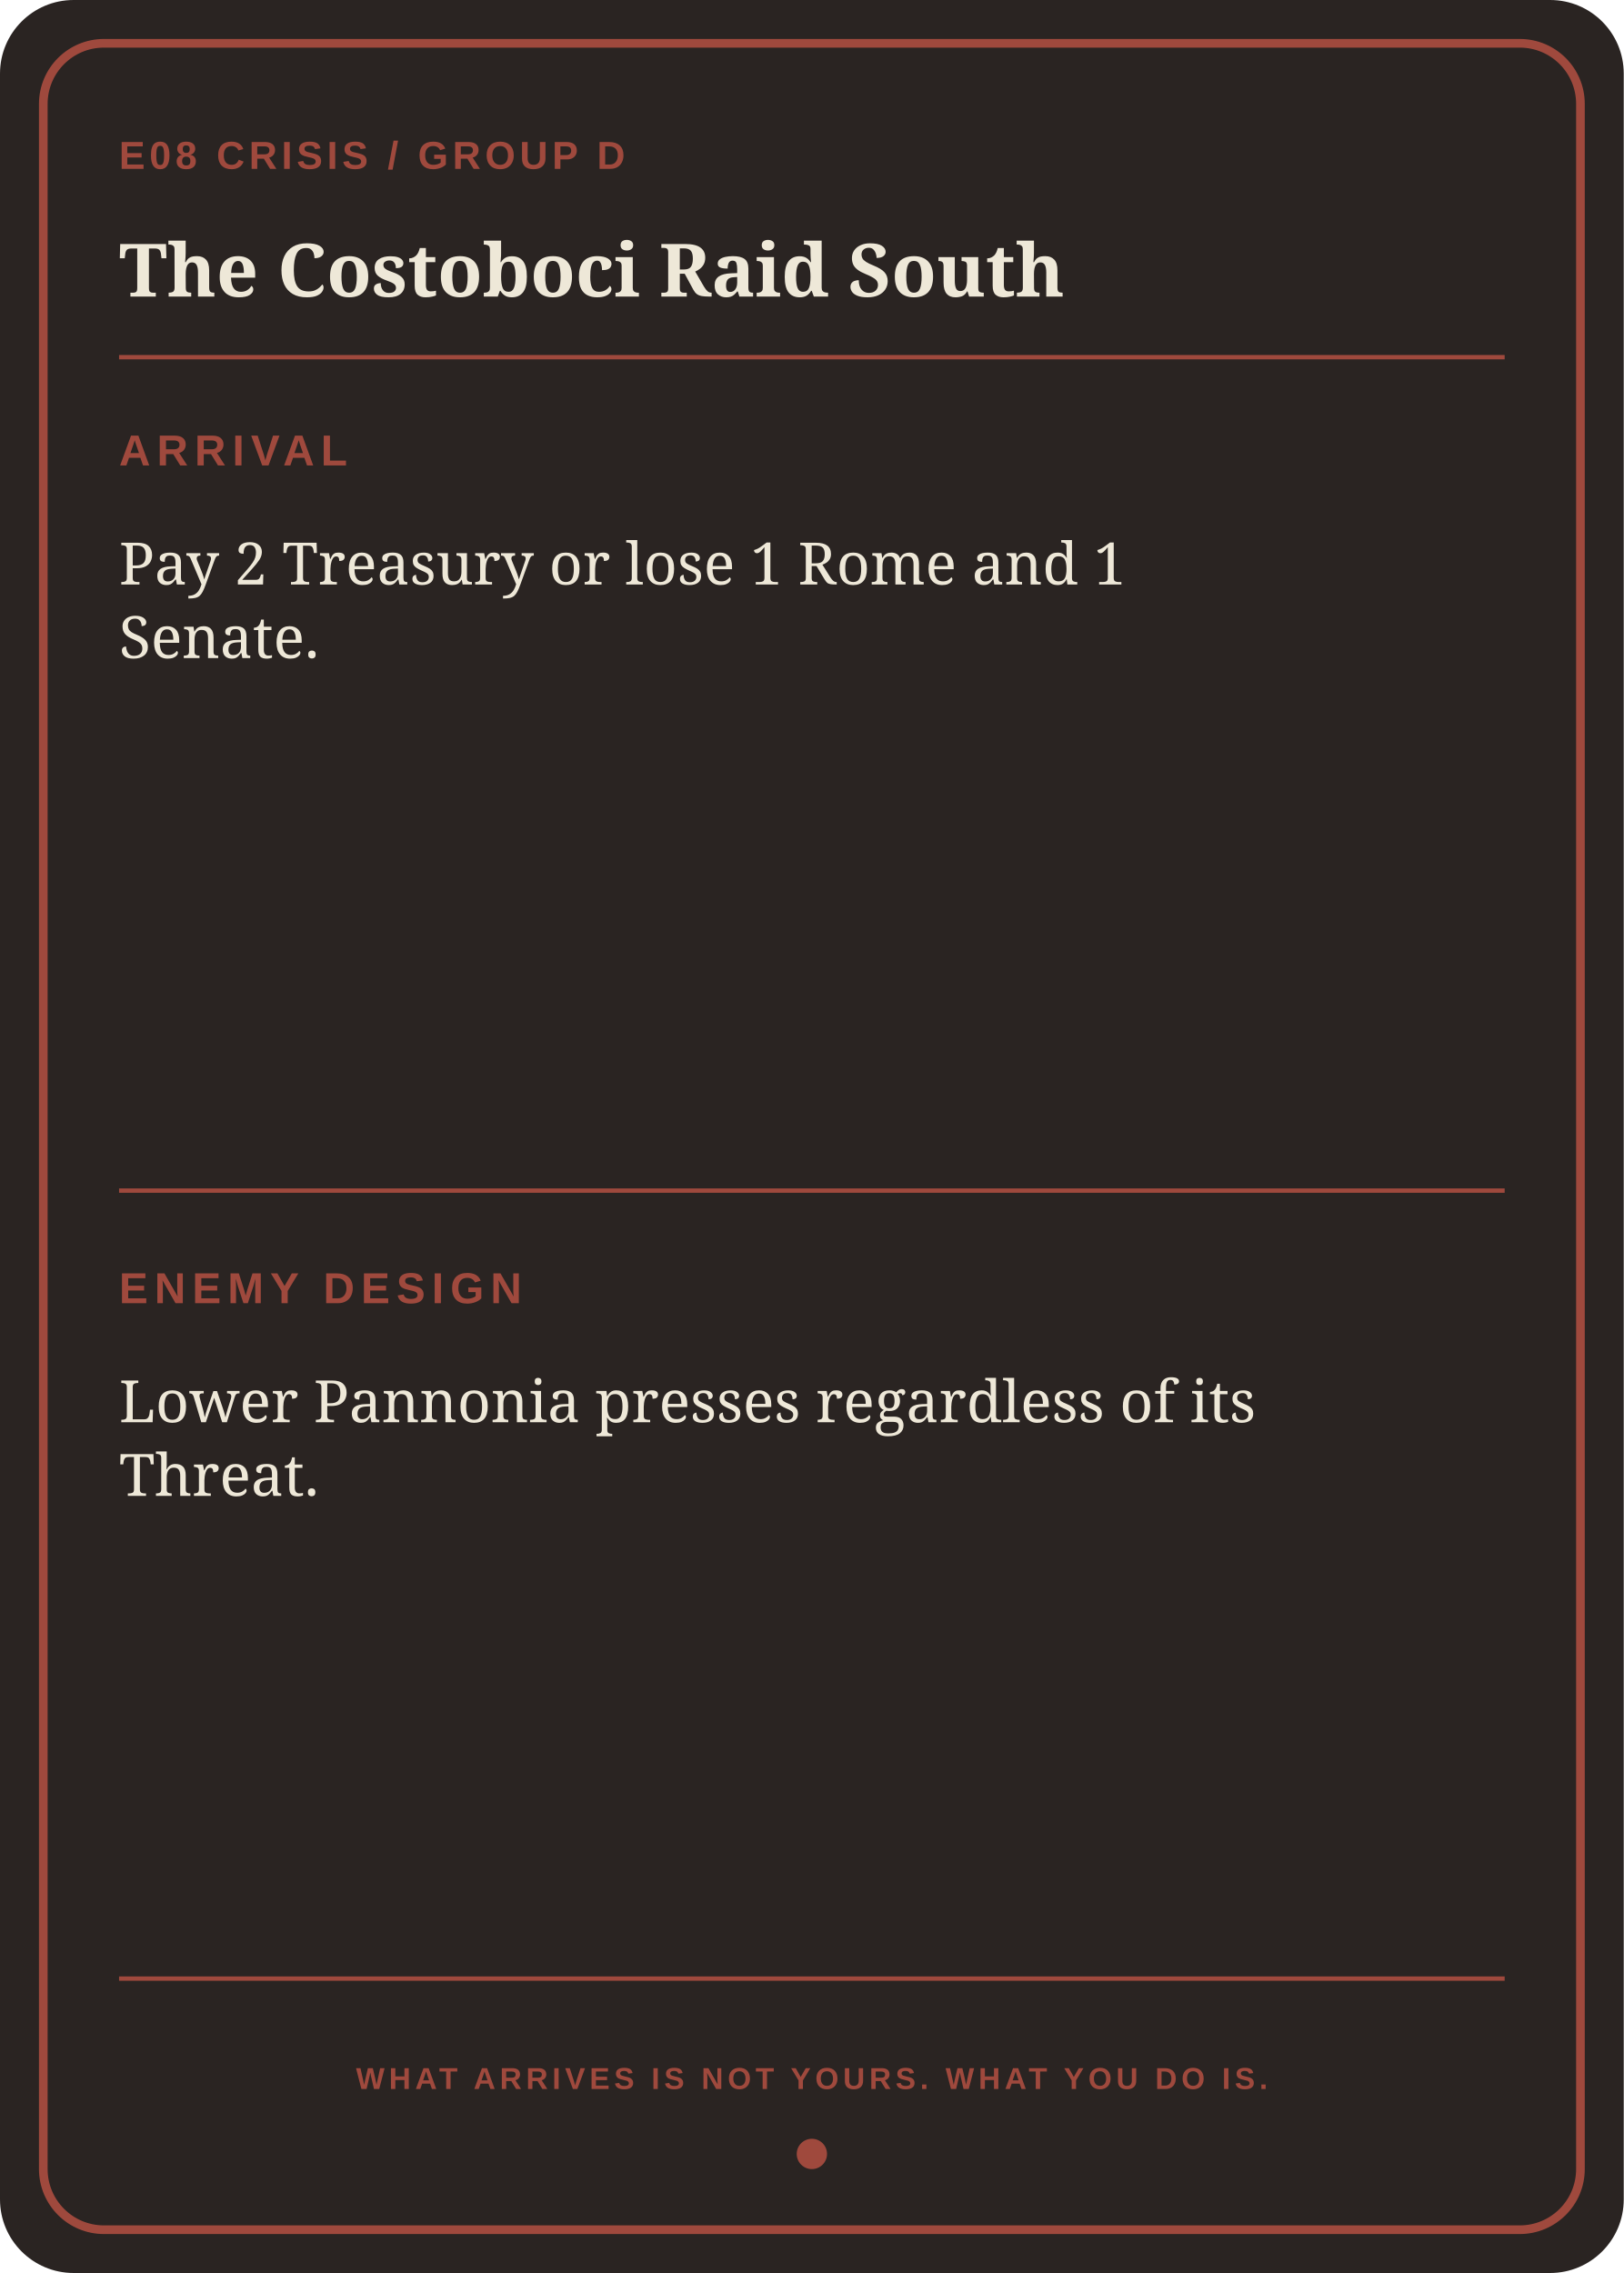
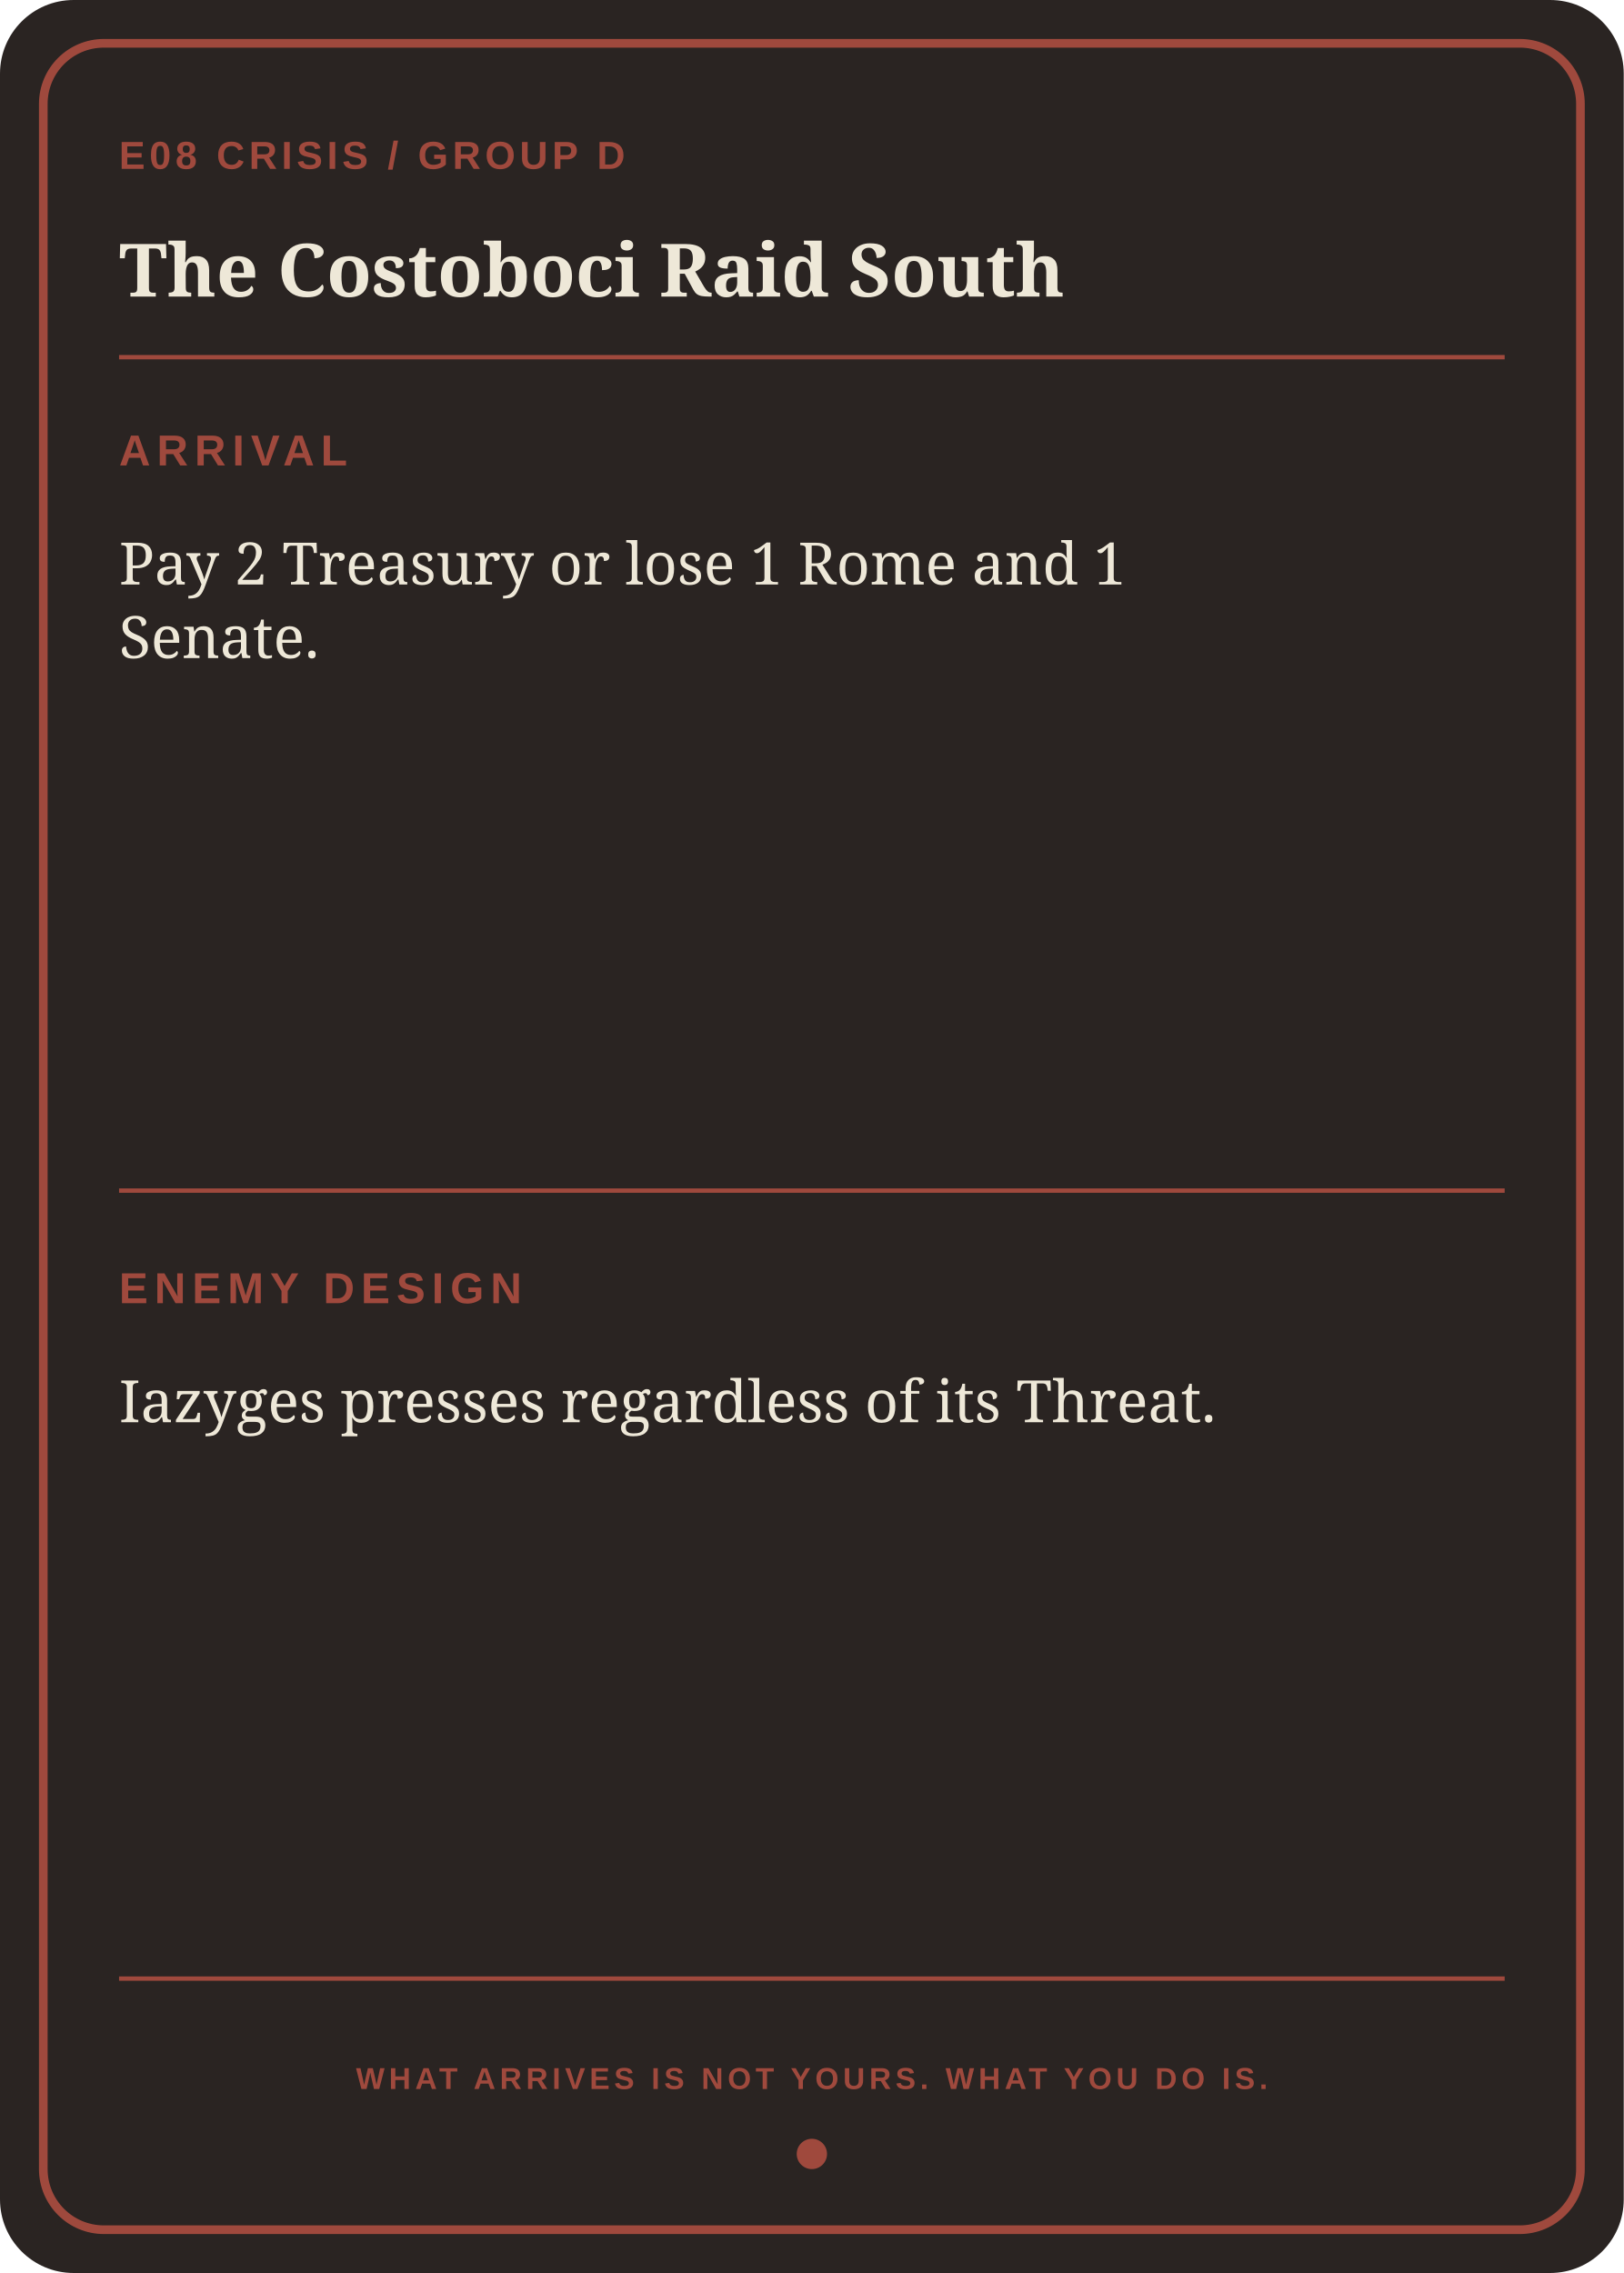
<svg xmlns="http://www.w3.org/2000/svg" width="2.5in" height="3.5in" viewBox="0 0 750 1050">
  <rect width="750" height="1050" rx="34" fill="#2a2422" />
  <rect x="20" y="20" width="710" height="1010" rx="28" fill="none" stroke="#9f493d" stroke-width="4" />
  <path d="M55 165H695M55 550H695M55 914H695" stroke="#9f493d" stroke-width="2" />
  <text x="55" y="78" fill="#9f493d" font-family="Arial,sans-serif" font-size="18" font-weight="bold" letter-spacing="2">E08  CRISIS / GROUP D</text>
  <text x="55" y="137" fill="#eee8d8" font-family="Georgia,serif" font-size="34" font-weight="bold">The Costoboci Raid South</text>
  <text x="55" y="215" fill="#9f493d" font-family="Arial,sans-serif" font-size="20" font-weight="bold" letter-spacing="3">ARRIVAL</text>
  <text x="55" y="270" fill="#eee8d8" font-family="Georgia,serif" font-size="27">
    <tspan x="55" dy="0">Pay 2 Treasury or lose 1 Rome and 1</tspan>
    <tspan x="55" dy="34">Senate.</tspan>
  </text>
  <text x="55" y="602" fill="#9f493d" font-family="Arial,sans-serif" font-size="20" font-weight="bold" letter-spacing="3">ENEMY DESIGN</text>
  <text x="55" y="657" fill="#eee8d8" font-family="Georgia,serif" font-size="27">
-     <tspan x="55" dy="0">Lower Pannonia presses regardless of its</tspan>
-     <tspan x="55" dy="34">Threat.</tspan>
+     <tspan x="55" dy="0">Iazyges presses regardless of its Threat.</tspan>
  </text>
  <text x="375" y="965" text-anchor="middle" fill="#9f493d" font-family="Arial,sans-serif" font-size="14" font-weight="bold" letter-spacing="2">WHAT ARRIVES IS NOT YOURS. WHAT YOU DO IS.</text>
  <circle cx="375" cy="995" r="7" fill="#9f493d" />
</svg>
